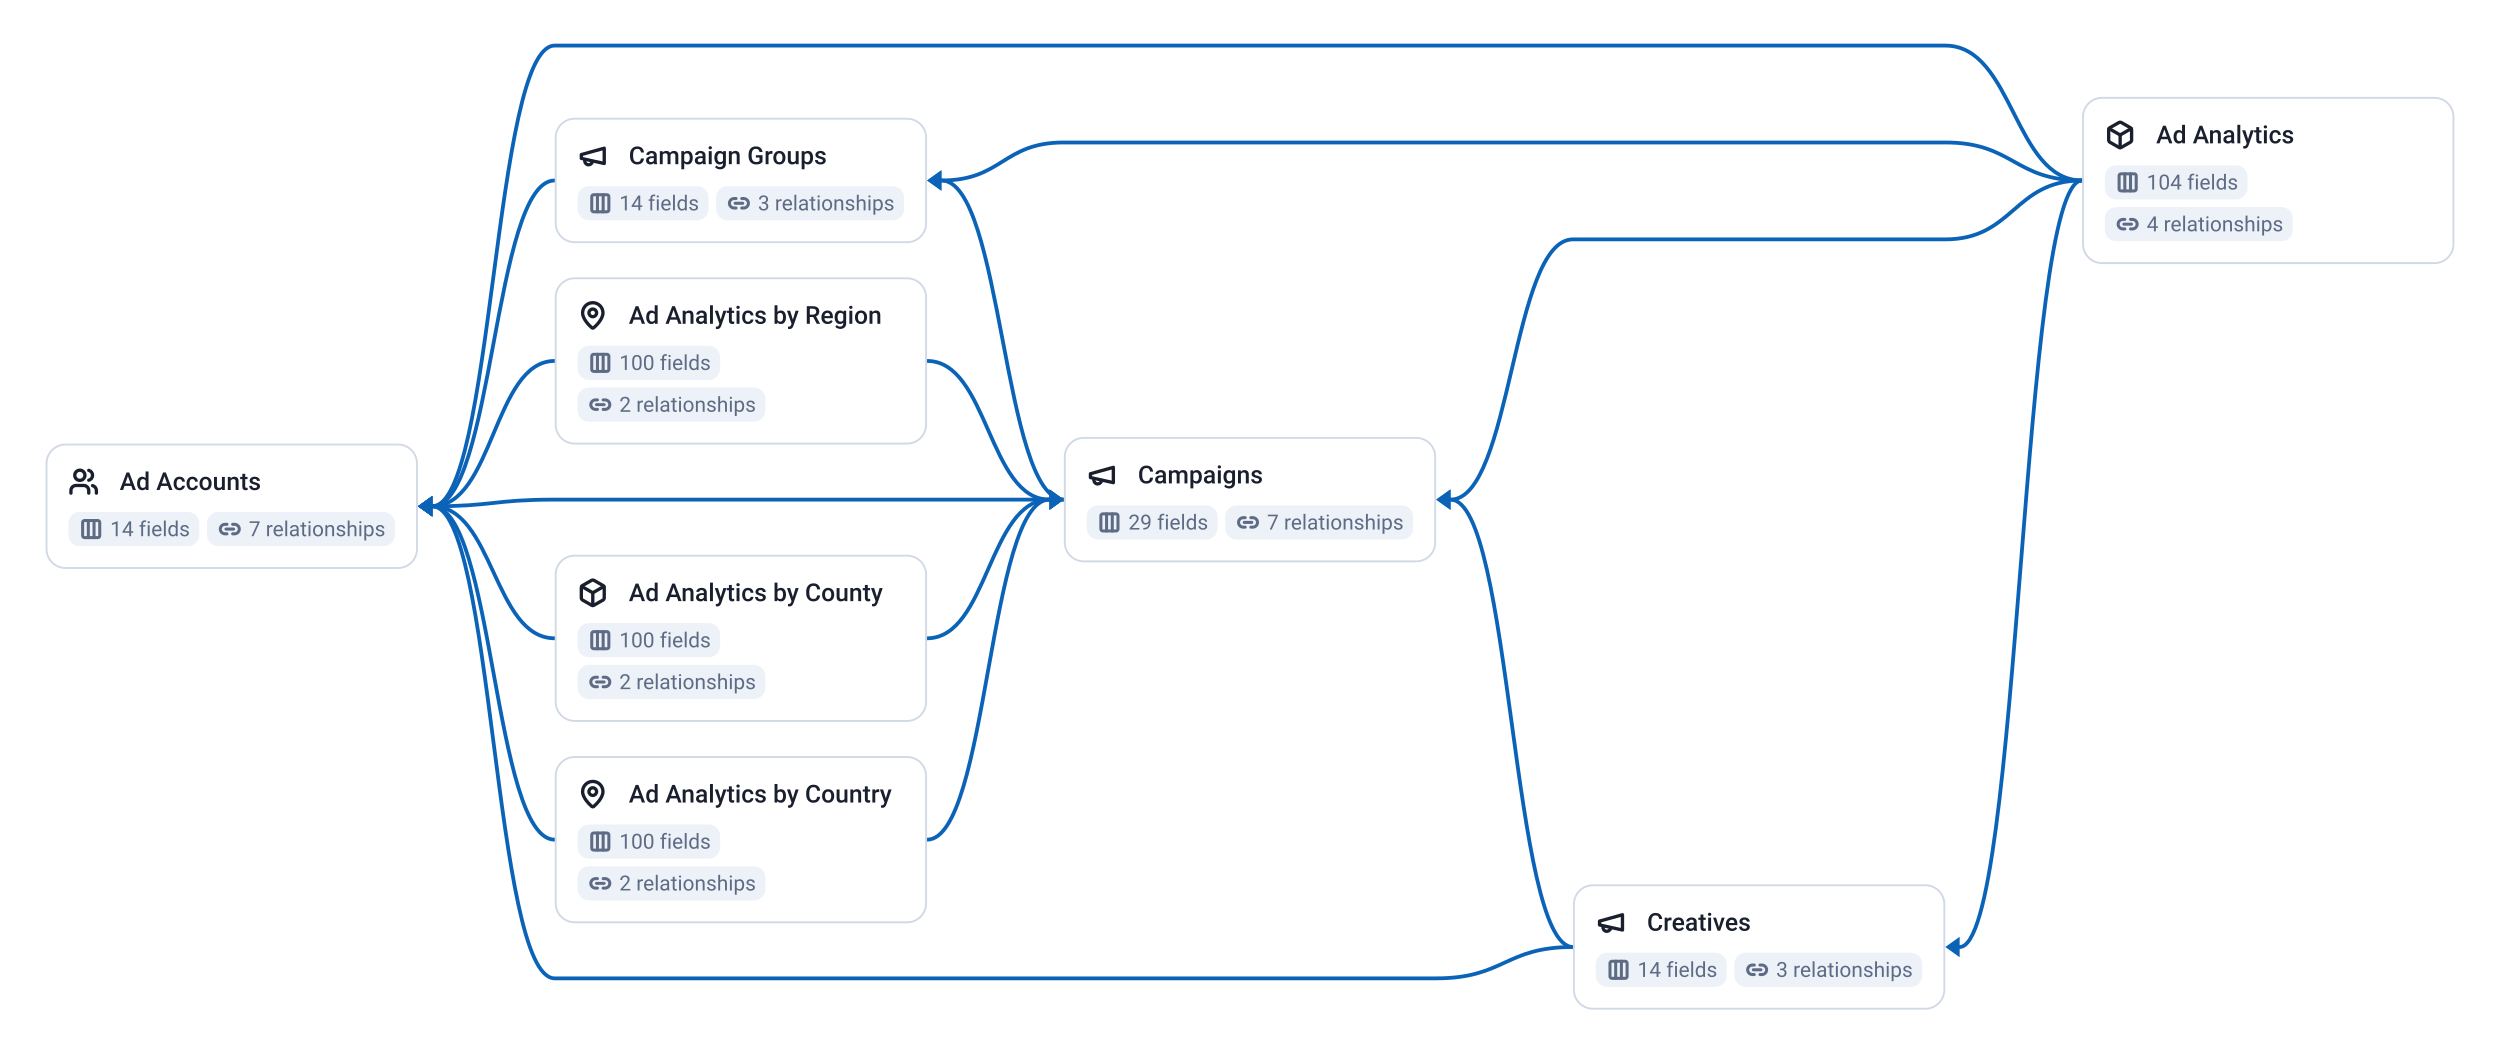
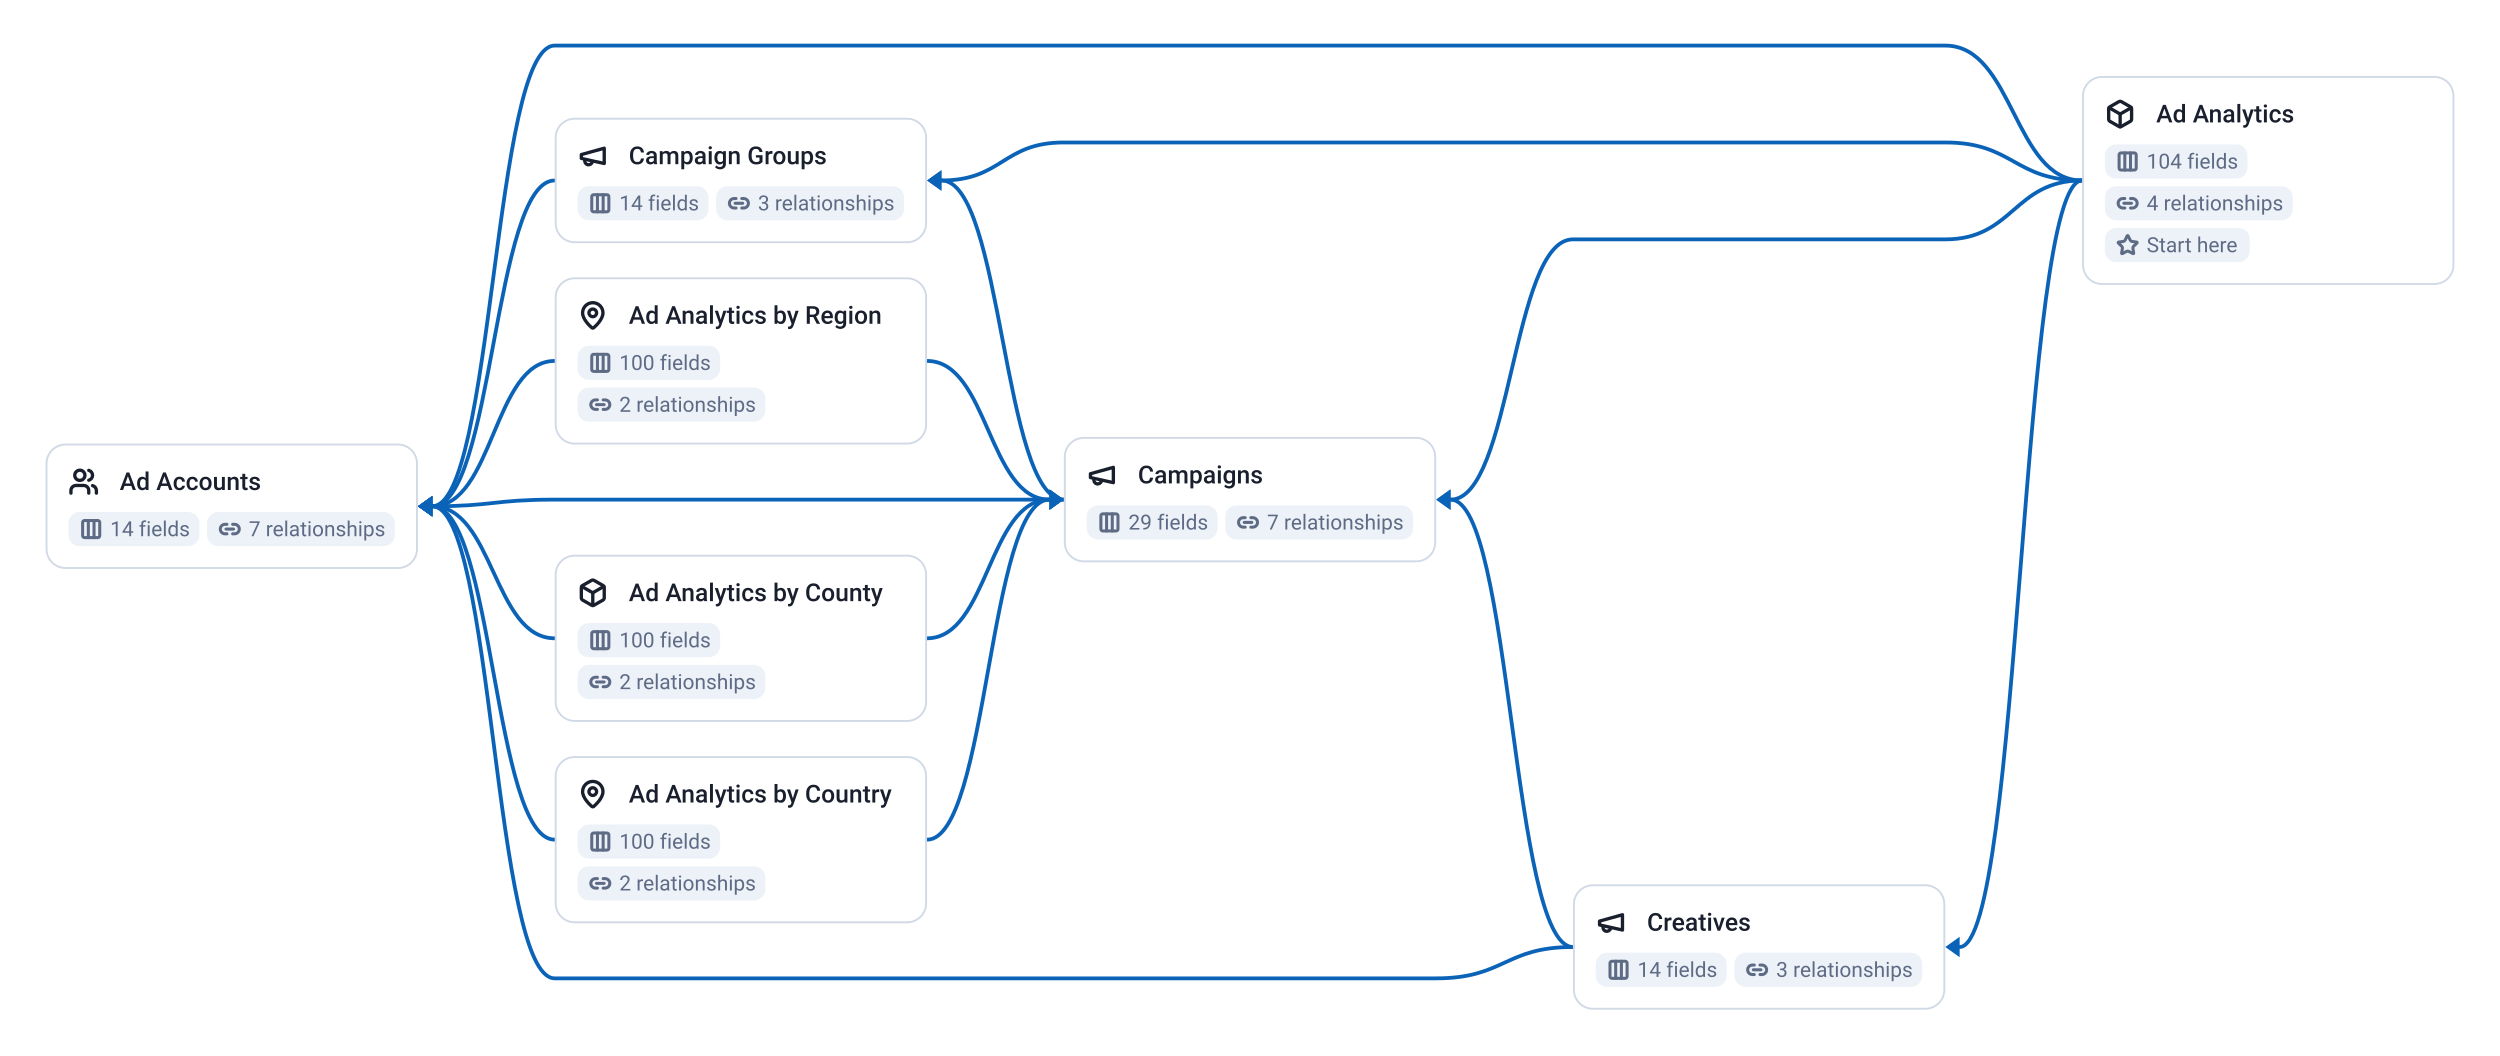
<svg xmlns="http://www.w3.org/2000/svg" width="1316" height="555.5" viewBox="0 0 1316 555.5" role="img" aria-labelledby="t">
  <view id="mart-ad-accounts" viewBox="-158 109 560 315" />
-   <view id="central" viewBox="-158 109 560 315" />
  <view id="mart-ad-analytics" viewBox="914 -62.5 560 315" />
+   <view id="central" viewBox="914 -62.5 560 315" />
  <view id="mart-ad-analytics-by-country" viewBox="110 284.5 560 315" />
  <view id="mart-ad-analytics-by-county" viewBox="110 178.5 560 315" />
  <view id="mart-ad-analytics-by-region" viewBox="110 32.5 560 315" />
  <view id="mart-campaign-groups" viewBox="110 -62.5 560 315" />
  <view id="mart-campaigns" viewBox="378 105.5 560 315" />
  <view id="mart-creatives" viewBox="646 341 560 315" />
  <rect x="-158" y="-62.5" width="1632" height="718.5" fill="#ffffff" />
  <path d="M1096 95 C 1063.78 95, 1063.78 498.5, 1031.56 498.5" fill="none" stroke="#0b63b8" stroke-width="2" stroke-linecap="round" />
  <path d="M1031.56 493.1L1024 498.5L1031.56 503.9Z" fill="#0b63b8" />
  <path d="M1096 95 C 1060 95, 1060 126, 1024 126 C 1024 126, 828 126, 828 126 C 795.78 126, 795.78 263, 763.56 263" fill="none" stroke="#0b63b8" stroke-width="2" stroke-linecap="round" />
  <path d="M763.56 257.6L756 263L763.56 268.4Z" fill="#0b63b8" />
  <path d="M1096 95 C 1060 95, 1060 75, 1024 75 C 1024 75, 828 75, 828 75 C 792 75, 792 75, 756 75 C 756 75, 560 75, 560 75 C 527.78 75, 527.78 95, 495.56 95" fill="none" stroke="#0b63b8" stroke-width="2" stroke-linecap="round" />
  <path d="M495.56 89.6L488 95L495.56 100.4Z" fill="#0b63b8" />
  <path d="M1096 95 C 1060 95, 1060 24, 1024 24 C 1024 24, 828 24, 828 24 C 792 24, 792 24, 756 24 C 756 24, 560 24, 560 24 C 524 24, 524 24, 488 24 C 488 24, 292 24, 292 24 C 259.78 24, 259.78 266.5, 227.56 266.5" fill="none" stroke="#0b63b8" stroke-width="2" stroke-linecap="round" />
  <path d="M227.56 261.1L220 266.5L227.56 271.9Z" fill="#0b63b8" />
  <path d="M488 442 C 520.22 442, 520.22 263, 552.44 263" fill="none" stroke="#0b63b8" stroke-width="2" stroke-linecap="round" />
  <path d="M552.44 257.6L560 263L552.44 268.4Z" fill="#0b63b8" />
  <path d="M292 442 C 259.78 442, 259.78 266.5, 227.56 266.5" fill="none" stroke="#0b63b8" stroke-width="2" stroke-linecap="round" />
  <path d="M227.56 261.1L220 266.5L227.56 271.9Z" fill="#0b63b8" />
  <path d="M488 336 C 520.22 336, 520.22 263, 552.44 263" fill="none" stroke="#0b63b8" stroke-width="2" stroke-linecap="round" />
  <path d="M552.44 257.6L560 263L552.44 268.4Z" fill="#0b63b8" />
  <path d="M292 336 C 259.78 336, 259.78 266.5, 227.56 266.5" fill="none" stroke="#0b63b8" stroke-width="2" stroke-linecap="round" />
  <path d="M227.56 261.1L220 266.5L227.56 271.9Z" fill="#0b63b8" />
  <path d="M488 190 C 520.22 190, 520.22 263, 552.44 263" fill="none" stroke="#0b63b8" stroke-width="2" stroke-linecap="round" />
  <path d="M552.44 257.6L560 263L552.44 268.4Z" fill="#0b63b8" />
  <path d="M292 190 C 259.78 190, 259.78 266.5, 227.56 266.5" fill="none" stroke="#0b63b8" stroke-width="2" stroke-linecap="round" />
  <path d="M227.56 261.1L220 266.5L227.56 271.9Z" fill="#0b63b8" />
  <path d="M292 95 C 259.78 95, 259.78 266.5, 227.56 266.5" fill="none" stroke="#0b63b8" stroke-width="2" stroke-linecap="round" />
  <path d="M227.56 261.1L220 266.5L227.56 271.9Z" fill="#0b63b8" />
  <path d="M560 263 C 524 263, 524 263, 488 263 C 488 263, 292 263, 292 263 C 259.78 263, 259.78 266.5, 227.56 266.5" fill="none" stroke="#0b63b8" stroke-width="2" stroke-linecap="round" />
  <path d="M227.56 261.1L220 266.5L227.56 271.9Z" fill="#0b63b8" />
  <path d="M560 263 C 527.78 263, 527.78 95, 495.56 95" fill="none" stroke="#0b63b8" stroke-width="2" stroke-linecap="round" />
  <path d="M495.56 89.6L488 95L495.56 100.4Z" fill="#0b63b8" />
  <path d="M828 498.5 C 795.78 498.5, 795.78 263, 763.56 263" fill="none" stroke="#0b63b8" stroke-width="2" stroke-linecap="round" />
  <path d="M763.56 257.6L756 263L763.56 268.4Z" fill="#0b63b8" />
  <path d="M828 498.5 C 792 498.5, 792 515, 756 515 C 756 515, 560 515, 560 515 C 524 515, 524 515, 488 515 C 488 515, 292 515, 292 515 C 259.78 515, 259.78 266.5, 227.56 266.5" fill="none" stroke="#0b63b8" stroke-width="2" stroke-linecap="round" />
  <path d="M227.56 261.1L220 266.5L227.56 271.9Z" fill="#0b63b8" />
  <g>
    <rect x="24.5" y="234" width="195" height="65" rx="10" fill="#ffffff" fill-opacity="0.8" stroke="#d1d9e6" stroke-width="1" />
    <g transform="translate(36 245.5) scale(0.67)" fill="none" stroke="#1a1f2e" stroke-width="2.63" stroke-linecap="round" stroke-linejoin="round" color="#1a1f2e">
      <path d="M16 21v-2a4 4 0 0 0-4-4H6a4 4 0 0 0-4 4v2" />
      <path d="M16 3.128a4 4 0 0 1 0 7.744" />
      <path d="M22 21v-2a4 4 0 0 0-3-3.87" />
      <circle cx="9" cy="7" r="4" />
    </g>
    <text x="63" y="253.5" font-family="Roboto, -apple-system, BlinkMacSystemFont, 'Segoe UI', Helvetica, Arial, sans-serif" font-size="13" font-weight="500" fill="#1a1f2e" dominant-baseline="central" textLength="75.17" lengthAdjust="spacingAndGlyphs">Ad Accounts</text>
    <rect x="36" y="269.5" width="68.96" height="18" rx="6" fill="#edf1f8" />
    <g transform="translate(42 272.5) scale(0.5)" fill="none" stroke="#5e6b85" stroke-width="3.2" stroke-linecap="round" stroke-linejoin="round" color="#5e6b85">
      <rect width="18" height="18" x="3" y="3" rx="2" />
      <path d="M9 3v18" />
      <path d="M15 3v18" />
    </g>
    <text x="58" y="278.5" font-family="Roboto, -apple-system, BlinkMacSystemFont, 'Segoe UI', Helvetica, Arial, sans-serif" font-size="11" fill="#5e6b85" dominant-baseline="central" textLength="40.96" lengthAdjust="spacingAndGlyphs">14 fields</text>
    <rect x="108.96" y="269.5" width="98.92" height="18" rx="6" fill="#edf1f8" />
    <g transform="translate(114.96 272.5) scale(0.5)" fill="none" stroke="#5e6b85" stroke-width="3.2" stroke-linecap="round" stroke-linejoin="round" color="#5e6b85">
      <path d="M9 17H7A5 5 0 0 1 7 7h2" />
      <path d="M15 7h2a5 5 0 1 1 0 10h-2" />
      <line x1="8" x2="16" y1="12" y2="12" />
    </g>
    <text x="130.96" y="278.5" font-family="Roboto, -apple-system, BlinkMacSystemFont, 'Segoe UI', Helvetica, Arial, sans-serif" font-size="11" fill="#5e6b85" dominant-baseline="central" textLength="70.92" lengthAdjust="spacingAndGlyphs">7 relationships</text>
  </g>
  <g>
-     <rect x="1096.5" y="51.5" width="195" height="87" rx="10" fill="#ffffff" fill-opacity="0.8" stroke="#d1d9e6" stroke-width="1" />
-     <g transform="translate(1108 63) scale(0.67)" fill="none" stroke="#1a1f2e" stroke-width="2.63" stroke-linecap="round" stroke-linejoin="round" color="#1a1f2e">
+     <rect x="1096.5" y="40.5" width="195" height="109" rx="10" fill="#ffffff" fill-opacity="0.8" stroke="#d1d9e6" stroke-width="1" />
+     <g transform="translate(1108 52) scale(0.67)" fill="none" stroke="#1a1f2e" stroke-width="2.63" stroke-linecap="round" stroke-linejoin="round" color="#1a1f2e">
      <path d="M21 8a2 2 0 0 0-1-1.73l-7-4a2 2 0 0 0-2 0l-7 4A2 2 0 0 0 3 8v8a2 2 0 0 0 1 1.73l7 4a2 2 0 0 0 2 0l7-4A2 2 0 0 0 21 16Z" />
      <path d="m3.3 7 8.7 5 8.7-5" />
      <path d="M12 22V12" />
    </g>
-     <text x="1135" y="71" font-family="Roboto, -apple-system, BlinkMacSystemFont, 'Segoe UI', Helvetica, Arial, sans-serif" font-size="13" font-weight="500" fill="#1a1f2e" dominant-baseline="central" textLength="73.67" lengthAdjust="spacingAndGlyphs">Ad Analytics</text>
-     <rect x="1108" y="87" width="75.08" height="18" rx="6" fill="#edf1f8" />
-     <g transform="translate(1114 90) scale(0.5)" fill="none" stroke="#5e6b85" stroke-width="3.2" stroke-linecap="round" stroke-linejoin="round" color="#5e6b85">
-       <rect width="18" height="18" x="3" y="3" rx="2" />
-       <path d="M9 3v18" />
-       <path d="M15 3v18" />
-     </g>
-     <text x="1130" y="96" font-family="Roboto, -apple-system, BlinkMacSystemFont, 'Segoe UI', Helvetica, Arial, sans-serif" font-size="11" fill="#5e6b85" dominant-baseline="central" textLength="47.08" lengthAdjust="spacingAndGlyphs">104 fields</text>
-     <rect x="1108" y="109" width="98.92" height="18" rx="6" fill="#edf1f8" />
-     <g transform="translate(1114 112) scale(0.5)" fill="none" stroke="#5e6b85" stroke-width="3.2" stroke-linecap="round" stroke-linejoin="round" color="#5e6b85">
-       <path d="M9 17H7A5 5 0 0 1 7 7h2" />
-       <path d="M15 7h2a5 5 0 1 1 0 10h-2" />
-       <line x1="8" x2="16" y1="12" y2="12" />
-     </g>
-     <text x="1130" y="118" font-family="Roboto, -apple-system, BlinkMacSystemFont, 'Segoe UI', Helvetica, Arial, sans-serif" font-size="11" fill="#5e6b85" dominant-baseline="central" textLength="70.92" lengthAdjust="spacingAndGlyphs">4 relationships</text>
+     <text x="1135" y="60" font-family="Roboto, -apple-system, BlinkMacSystemFont, 'Segoe UI', Helvetica, Arial, sans-serif" font-size="13" font-weight="500" fill="#1a1f2e" dominant-baseline="central" textLength="73.67" lengthAdjust="spacingAndGlyphs">Ad Analytics</text>
+     <rect x="1108" y="76" width="75.08" height="18" rx="6" fill="#edf1f8" />
+     <g transform="translate(1114 79) scale(0.5)" fill="none" stroke="#5e6b85" stroke-width="3.2" stroke-linecap="round" stroke-linejoin="round" color="#5e6b85">
+       <rect width="18" height="18" x="3" y="3" rx="2" />
+       <path d="M9 3v18" />
+       <path d="M15 3v18" />
+     </g>
+     <text x="1130" y="85" font-family="Roboto, -apple-system, BlinkMacSystemFont, 'Segoe UI', Helvetica, Arial, sans-serif" font-size="11" fill="#5e6b85" dominant-baseline="central" textLength="47.08" lengthAdjust="spacingAndGlyphs">104 fields</text>
+     <rect x="1108" y="98" width="98.92" height="18" rx="6" fill="#edf1f8" />
+     <g transform="translate(1114 101) scale(0.5)" fill="none" stroke="#5e6b85" stroke-width="3.2" stroke-linecap="round" stroke-linejoin="round" color="#5e6b85">
+       <path d="M9 17H7A5 5 0 0 1 7 7h2" />
+       <path d="M15 7h2a5 5 0 1 1 0 10h-2" />
+       <line x1="8" x2="16" y1="12" y2="12" />
+     </g>
+     <text x="1130" y="107" font-family="Roboto, -apple-system, BlinkMacSystemFont, 'Segoe UI', Helvetica, Arial, sans-serif" font-size="11" fill="#5e6b85" dominant-baseline="central" textLength="70.92" lengthAdjust="spacingAndGlyphs">4 relationships</text>
+     <rect x="1108" y="120" width="76.3" height="18" rx="6" fill="#edf1f8" />
+     <g transform="translate(1114 123) scale(0.5)" fill="none" stroke="#5e6b85" stroke-width="3.2" stroke-linecap="round" stroke-linejoin="round" color="#5e6b85">
+       <path d="M11.525 2.295a.53.53 0 0 1 .95 0l2.31 4.679a2.12 2.12 0 0 0 1.595 1.16l5.166.756a.53.53 0 0 1 .294.904l-3.736 3.638a2.12 2.12 0 0 0-.611 1.878l.882 5.14a.53.53 0 0 1-.771.56l-4.618-2.428a2.12 2.12 0 0 0-1.973 0L6.396 21.01a.53.53 0 0 1-.77-.56l.881-5.139a2.12 2.12 0 0 0-.611-1.879L2.16 9.795a.53.53 0 0 1 .294-.906l5.165-.755a2.12 2.12 0 0 0 1.597-1.16z" />
+     </g>
+     <text x="1130" y="129" font-family="Roboto, -apple-system, BlinkMacSystemFont, 'Segoe UI', Helvetica, Arial, sans-serif" font-size="11" fill="#5e6b85" dominant-baseline="central" textLength="48.3" lengthAdjust="spacingAndGlyphs">Start here</text>
  </g>
  <g>
    <rect x="292.5" y="398.5" width="195" height="87" rx="10" fill="#ffffff" fill-opacity="0.8" stroke="#d1d9e6" stroke-width="1" />
    <g transform="translate(304 410) scale(0.67)" fill="none" stroke="#1a1f2e" stroke-width="2.63" stroke-linecap="round" stroke-linejoin="round" color="#1a1f2e">
      <path d="M20 10c0 4.993-5.539 10.193-7.399 11.799a1 1 0 0 1-1.202 0C9.539 20.193 4 14.993 4 10a8 8 0 0 1 16 0" />
      <circle cx="12" cy="10" r="3" />
    </g>
    <text x="331" y="418" font-family="Roboto, -apple-system, BlinkMacSystemFont, 'Segoe UI', Helvetica, Arial, sans-serif" font-size="13" font-weight="500" fill="#1a1f2e" dominant-baseline="central" textLength="142.13" lengthAdjust="spacingAndGlyphs">Ad Analytics by Country</text>
    <rect x="304" y="434" width="75.08" height="18" rx="6" fill="#edf1f8" />
    <g transform="translate(310 437) scale(0.5)" fill="none" stroke="#5e6b85" stroke-width="3.2" stroke-linecap="round" stroke-linejoin="round" color="#5e6b85">
      <rect width="18" height="18" x="3" y="3" rx="2" />
      <path d="M9 3v18" />
      <path d="M15 3v18" />
    </g>
    <text x="326" y="443" font-family="Roboto, -apple-system, BlinkMacSystemFont, 'Segoe UI', Helvetica, Arial, sans-serif" font-size="11" fill="#5e6b85" dominant-baseline="central" textLength="47.08" lengthAdjust="spacingAndGlyphs">100 fields</text>
    <rect x="304" y="456" width="98.92" height="18" rx="6" fill="#edf1f8" />
    <g transform="translate(310 459) scale(0.5)" fill="none" stroke="#5e6b85" stroke-width="3.2" stroke-linecap="round" stroke-linejoin="round" color="#5e6b85">
      <path d="M9 17H7A5 5 0 0 1 7 7h2" />
      <path d="M15 7h2a5 5 0 1 1 0 10h-2" />
      <line x1="8" x2="16" y1="12" y2="12" />
    </g>
    <text x="326" y="465" font-family="Roboto, -apple-system, BlinkMacSystemFont, 'Segoe UI', Helvetica, Arial, sans-serif" font-size="11" fill="#5e6b85" dominant-baseline="central" textLength="70.92" lengthAdjust="spacingAndGlyphs">2 relationships</text>
  </g>
  <g>
    <rect x="292.5" y="292.5" width="195" height="87" rx="10" fill="#ffffff" fill-opacity="0.8" stroke="#d1d9e6" stroke-width="1" />
    <g transform="translate(304 304) scale(0.67)" fill="none" stroke="#1a1f2e" stroke-width="2.63" stroke-linecap="round" stroke-linejoin="round" color="#1a1f2e">
      <path d="M21 8a2 2 0 0 0-1-1.73l-7-4a2 2 0 0 0-2 0l-7 4A2 2 0 0 0 3 8v8a2 2 0 0 0 1 1.73l7 4a2 2 0 0 0 2 0l7-4A2 2 0 0 0 21 16Z" />
      <path d="m3.3 7 8.7 5 8.7-5" />
      <path d="M12 22V12" />
    </g>
    <text x="331" y="312" font-family="Roboto, -apple-system, BlinkMacSystemFont, 'Segoe UI', Helvetica, Arial, sans-serif" font-size="13" font-weight="500" fill="#1a1f2e" dominant-baseline="central" textLength="137.68" lengthAdjust="spacingAndGlyphs">Ad Analytics by County</text>
    <rect x="304" y="328" width="75.08" height="18" rx="6" fill="#edf1f8" />
    <g transform="translate(310 331) scale(0.5)" fill="none" stroke="#5e6b85" stroke-width="3.2" stroke-linecap="round" stroke-linejoin="round" color="#5e6b85">
      <rect width="18" height="18" x="3" y="3" rx="2" />
      <path d="M9 3v18" />
      <path d="M15 3v18" />
    </g>
    <text x="326" y="337" font-family="Roboto, -apple-system, BlinkMacSystemFont, 'Segoe UI', Helvetica, Arial, sans-serif" font-size="11" fill="#5e6b85" dominant-baseline="central" textLength="47.08" lengthAdjust="spacingAndGlyphs">100 fields</text>
    <rect x="304" y="350" width="98.92" height="18" rx="6" fill="#edf1f8" />
    <g transform="translate(310 353) scale(0.5)" fill="none" stroke="#5e6b85" stroke-width="3.2" stroke-linecap="round" stroke-linejoin="round" color="#5e6b85">
      <path d="M9 17H7A5 5 0 0 1 7 7h2" />
      <path d="M15 7h2a5 5 0 1 1 0 10h-2" />
      <line x1="8" x2="16" y1="12" y2="12" />
    </g>
    <text x="326" y="359" font-family="Roboto, -apple-system, BlinkMacSystemFont, 'Segoe UI', Helvetica, Arial, sans-serif" font-size="11" fill="#5e6b85" dominant-baseline="central" textLength="70.92" lengthAdjust="spacingAndGlyphs">2 relationships</text>
  </g>
  <g>
    <rect x="292.5" y="146.5" width="195" height="87" rx="10" fill="#ffffff" fill-opacity="0.8" stroke="#d1d9e6" stroke-width="1" />
    <g transform="translate(304 158) scale(0.67)" fill="none" stroke="#1a1f2e" stroke-width="2.63" stroke-linecap="round" stroke-linejoin="round" color="#1a1f2e">
      <path d="M20 10c0 4.993-5.539 10.193-7.399 11.799a1 1 0 0 1-1.202 0C9.539 20.193 4 14.993 4 10a8 8 0 0 1 16 0" />
      <circle cx="12" cy="10" r="3" />
    </g>
    <text x="331" y="166" font-family="Roboto, -apple-system, BlinkMacSystemFont, 'Segoe UI', Helvetica, Arial, sans-serif" font-size="13" font-weight="500" fill="#1a1f2e" dominant-baseline="central" textLength="137.68" lengthAdjust="spacingAndGlyphs">Ad Analytics by Region</text>
    <rect x="304" y="182" width="75.08" height="18" rx="6" fill="#edf1f8" />
    <g transform="translate(310 185) scale(0.5)" fill="none" stroke="#5e6b85" stroke-width="3.2" stroke-linecap="round" stroke-linejoin="round" color="#5e6b85">
      <rect width="18" height="18" x="3" y="3" rx="2" />
      <path d="M9 3v18" />
      <path d="M15 3v18" />
    </g>
    <text x="326" y="191" font-family="Roboto, -apple-system, BlinkMacSystemFont, 'Segoe UI', Helvetica, Arial, sans-serif" font-size="11" fill="#5e6b85" dominant-baseline="central" textLength="47.08" lengthAdjust="spacingAndGlyphs">100 fields</text>
    <rect x="304" y="204" width="98.92" height="18" rx="6" fill="#edf1f8" />
    <g transform="translate(310 207) scale(0.5)" fill="none" stroke="#5e6b85" stroke-width="3.2" stroke-linecap="round" stroke-linejoin="round" color="#5e6b85">
      <path d="M9 17H7A5 5 0 0 1 7 7h2" />
      <path d="M15 7h2a5 5 0 1 1 0 10h-2" />
      <line x1="8" x2="16" y1="12" y2="12" />
    </g>
    <text x="326" y="213" font-family="Roboto, -apple-system, BlinkMacSystemFont, 'Segoe UI', Helvetica, Arial, sans-serif" font-size="11" fill="#5e6b85" dominant-baseline="central" textLength="70.92" lengthAdjust="spacingAndGlyphs">2 relationships</text>
  </g>
  <g>
    <rect x="292.5" y="62.5" width="195" height="65" rx="10" fill="#ffffff" fill-opacity="0.8" stroke="#d1d9e6" stroke-width="1" />
    <g transform="translate(304 74) scale(0.67)" fill="none" stroke="#1a1f2e" stroke-width="2.63" stroke-linecap="round" stroke-linejoin="round" color="#1a1f2e">
      <path d="m3 11 18-5v12L3 14v-3z" />
      <path d="M11.6 16.8a3 3 0 1 1-5.8-1.6" />
    </g>
    <text x="331" y="82" font-family="Roboto, -apple-system, BlinkMacSystemFont, 'Segoe UI', Helvetica, Arial, sans-serif" font-size="13" font-weight="500" fill="#1a1f2e" dominant-baseline="central" textLength="108.65" lengthAdjust="spacingAndGlyphs">Campaign Groups</text>
    <rect x="304" y="98" width="68.96" height="18" rx="6" fill="#edf1f8" />
    <g transform="translate(310 101) scale(0.5)" fill="none" stroke="#5e6b85" stroke-width="3.2" stroke-linecap="round" stroke-linejoin="round" color="#5e6b85">
      <rect width="18" height="18" x="3" y="3" rx="2" />
      <path d="M9 3v18" />
      <path d="M15 3v18" />
    </g>
    <text x="326" y="107" font-family="Roboto, -apple-system, BlinkMacSystemFont, 'Segoe UI', Helvetica, Arial, sans-serif" font-size="11" fill="#5e6b85" dominant-baseline="central" textLength="40.96" lengthAdjust="spacingAndGlyphs">14 fields</text>
    <rect x="376.96" y="98" width="98.92" height="18" rx="6" fill="#edf1f8" />
    <g transform="translate(382.96 101) scale(0.5)" fill="none" stroke="#5e6b85" stroke-width="3.2" stroke-linecap="round" stroke-linejoin="round" color="#5e6b85">
      <path d="M9 17H7A5 5 0 0 1 7 7h2" />
      <path d="M15 7h2a5 5 0 1 1 0 10h-2" />
      <line x1="8" x2="16" y1="12" y2="12" />
    </g>
    <text x="398.96" y="107" font-family="Roboto, -apple-system, BlinkMacSystemFont, 'Segoe UI', Helvetica, Arial, sans-serif" font-size="11" fill="#5e6b85" dominant-baseline="central" textLength="70.92" lengthAdjust="spacingAndGlyphs">3 relationships</text>
  </g>
  <g>
    <rect x="560.5" y="230.5" width="195" height="65" rx="10" fill="#ffffff" fill-opacity="0.8" stroke="#d1d9e6" stroke-width="1" />
    <g transform="translate(572 242) scale(0.67)" fill="none" stroke="#1a1f2e" stroke-width="2.63" stroke-linecap="round" stroke-linejoin="round" color="#1a1f2e">
      <path d="m3 11 18-5v12L3 14v-3z" />
      <path d="M11.6 16.8a3 3 0 1 1-5.8-1.6" />
    </g>
    <text x="599" y="250" font-family="Roboto, -apple-system, BlinkMacSystemFont, 'Segoe UI', Helvetica, Arial, sans-serif" font-size="13" font-weight="500" fill="#1a1f2e" dominant-baseline="central" textLength="67.71" lengthAdjust="spacingAndGlyphs">Campaigns</text>
    <rect x="572" y="266" width="68.96" height="18" rx="6" fill="#edf1f8" />
    <g transform="translate(578 269) scale(0.5)" fill="none" stroke="#5e6b85" stroke-width="3.2" stroke-linecap="round" stroke-linejoin="round" color="#5e6b85">
      <rect width="18" height="18" x="3" y="3" rx="2" />
      <path d="M9 3v18" />
      <path d="M15 3v18" />
    </g>
    <text x="594" y="275" font-family="Roboto, -apple-system, BlinkMacSystemFont, 'Segoe UI', Helvetica, Arial, sans-serif" font-size="11" fill="#5e6b85" dominant-baseline="central" textLength="40.96" lengthAdjust="spacingAndGlyphs">29 fields</text>
    <rect x="644.96" y="266" width="98.92" height="18" rx="6" fill="#edf1f8" />
    <g transform="translate(650.96 269) scale(0.5)" fill="none" stroke="#5e6b85" stroke-width="3.2" stroke-linecap="round" stroke-linejoin="round" color="#5e6b85">
      <path d="M9 17H7A5 5 0 0 1 7 7h2" />
      <path d="M15 7h2a5 5 0 1 1 0 10h-2" />
      <line x1="8" x2="16" y1="12" y2="12" />
    </g>
    <text x="666.96" y="275" font-family="Roboto, -apple-system, BlinkMacSystemFont, 'Segoe UI', Helvetica, Arial, sans-serif" font-size="11" fill="#5e6b85" dominant-baseline="central" textLength="70.92" lengthAdjust="spacingAndGlyphs">7 relationships</text>
  </g>
  <g>
    <rect x="828.5" y="466" width="195" height="65" rx="10" fill="#ffffff" fill-opacity="0.8" stroke="#d1d9e6" stroke-width="1" />
    <g transform="translate(840 477.5) scale(0.67)" fill="none" stroke="#1a1f2e" stroke-width="2.63" stroke-linecap="round" stroke-linejoin="round" color="#1a1f2e">
      <path d="m3 11 18-5v12L3 14v-3z" />
      <path d="M11.6 16.8a3 3 0 1 1-5.8-1.6" />
    </g>
    <text x="867" y="485.5" font-family="Roboto, -apple-system, BlinkMacSystemFont, 'Segoe UI', Helvetica, Arial, sans-serif" font-size="13" font-weight="500" fill="#1a1f2e" dominant-baseline="central" textLength="56.55" lengthAdjust="spacingAndGlyphs">Creatives</text>
    <rect x="840" y="501.5" width="68.96" height="18" rx="6" fill="#edf1f8" />
    <g transform="translate(846 504.5) scale(0.5)" fill="none" stroke="#5e6b85" stroke-width="3.2" stroke-linecap="round" stroke-linejoin="round" color="#5e6b85">
      <rect width="18" height="18" x="3" y="3" rx="2" />
      <path d="M9 3v18" />
      <path d="M15 3v18" />
    </g>
    <text x="862" y="510.5" font-family="Roboto, -apple-system, BlinkMacSystemFont, 'Segoe UI', Helvetica, Arial, sans-serif" font-size="11" fill="#5e6b85" dominant-baseline="central" textLength="40.96" lengthAdjust="spacingAndGlyphs">14 fields</text>
    <rect x="912.96" y="501.5" width="98.92" height="18" rx="6" fill="#edf1f8" />
    <g transform="translate(918.96 504.5) scale(0.5)" fill="none" stroke="#5e6b85" stroke-width="3.2" stroke-linecap="round" stroke-linejoin="round" color="#5e6b85">
      <path d="M9 17H7A5 5 0 0 1 7 7h2" />
      <path d="M15 7h2a5 5 0 1 1 0 10h-2" />
      <line x1="8" x2="16" y1="12" y2="12" />
    </g>
    <text x="934.96" y="510.5" font-family="Roboto, -apple-system, BlinkMacSystemFont, 'Segoe UI', Helvetica, Arial, sans-serif" font-size="11" fill="#5e6b85" dominant-baseline="central" textLength="70.92" lengthAdjust="spacingAndGlyphs">3 relationships</text>
  </g>
</svg>
